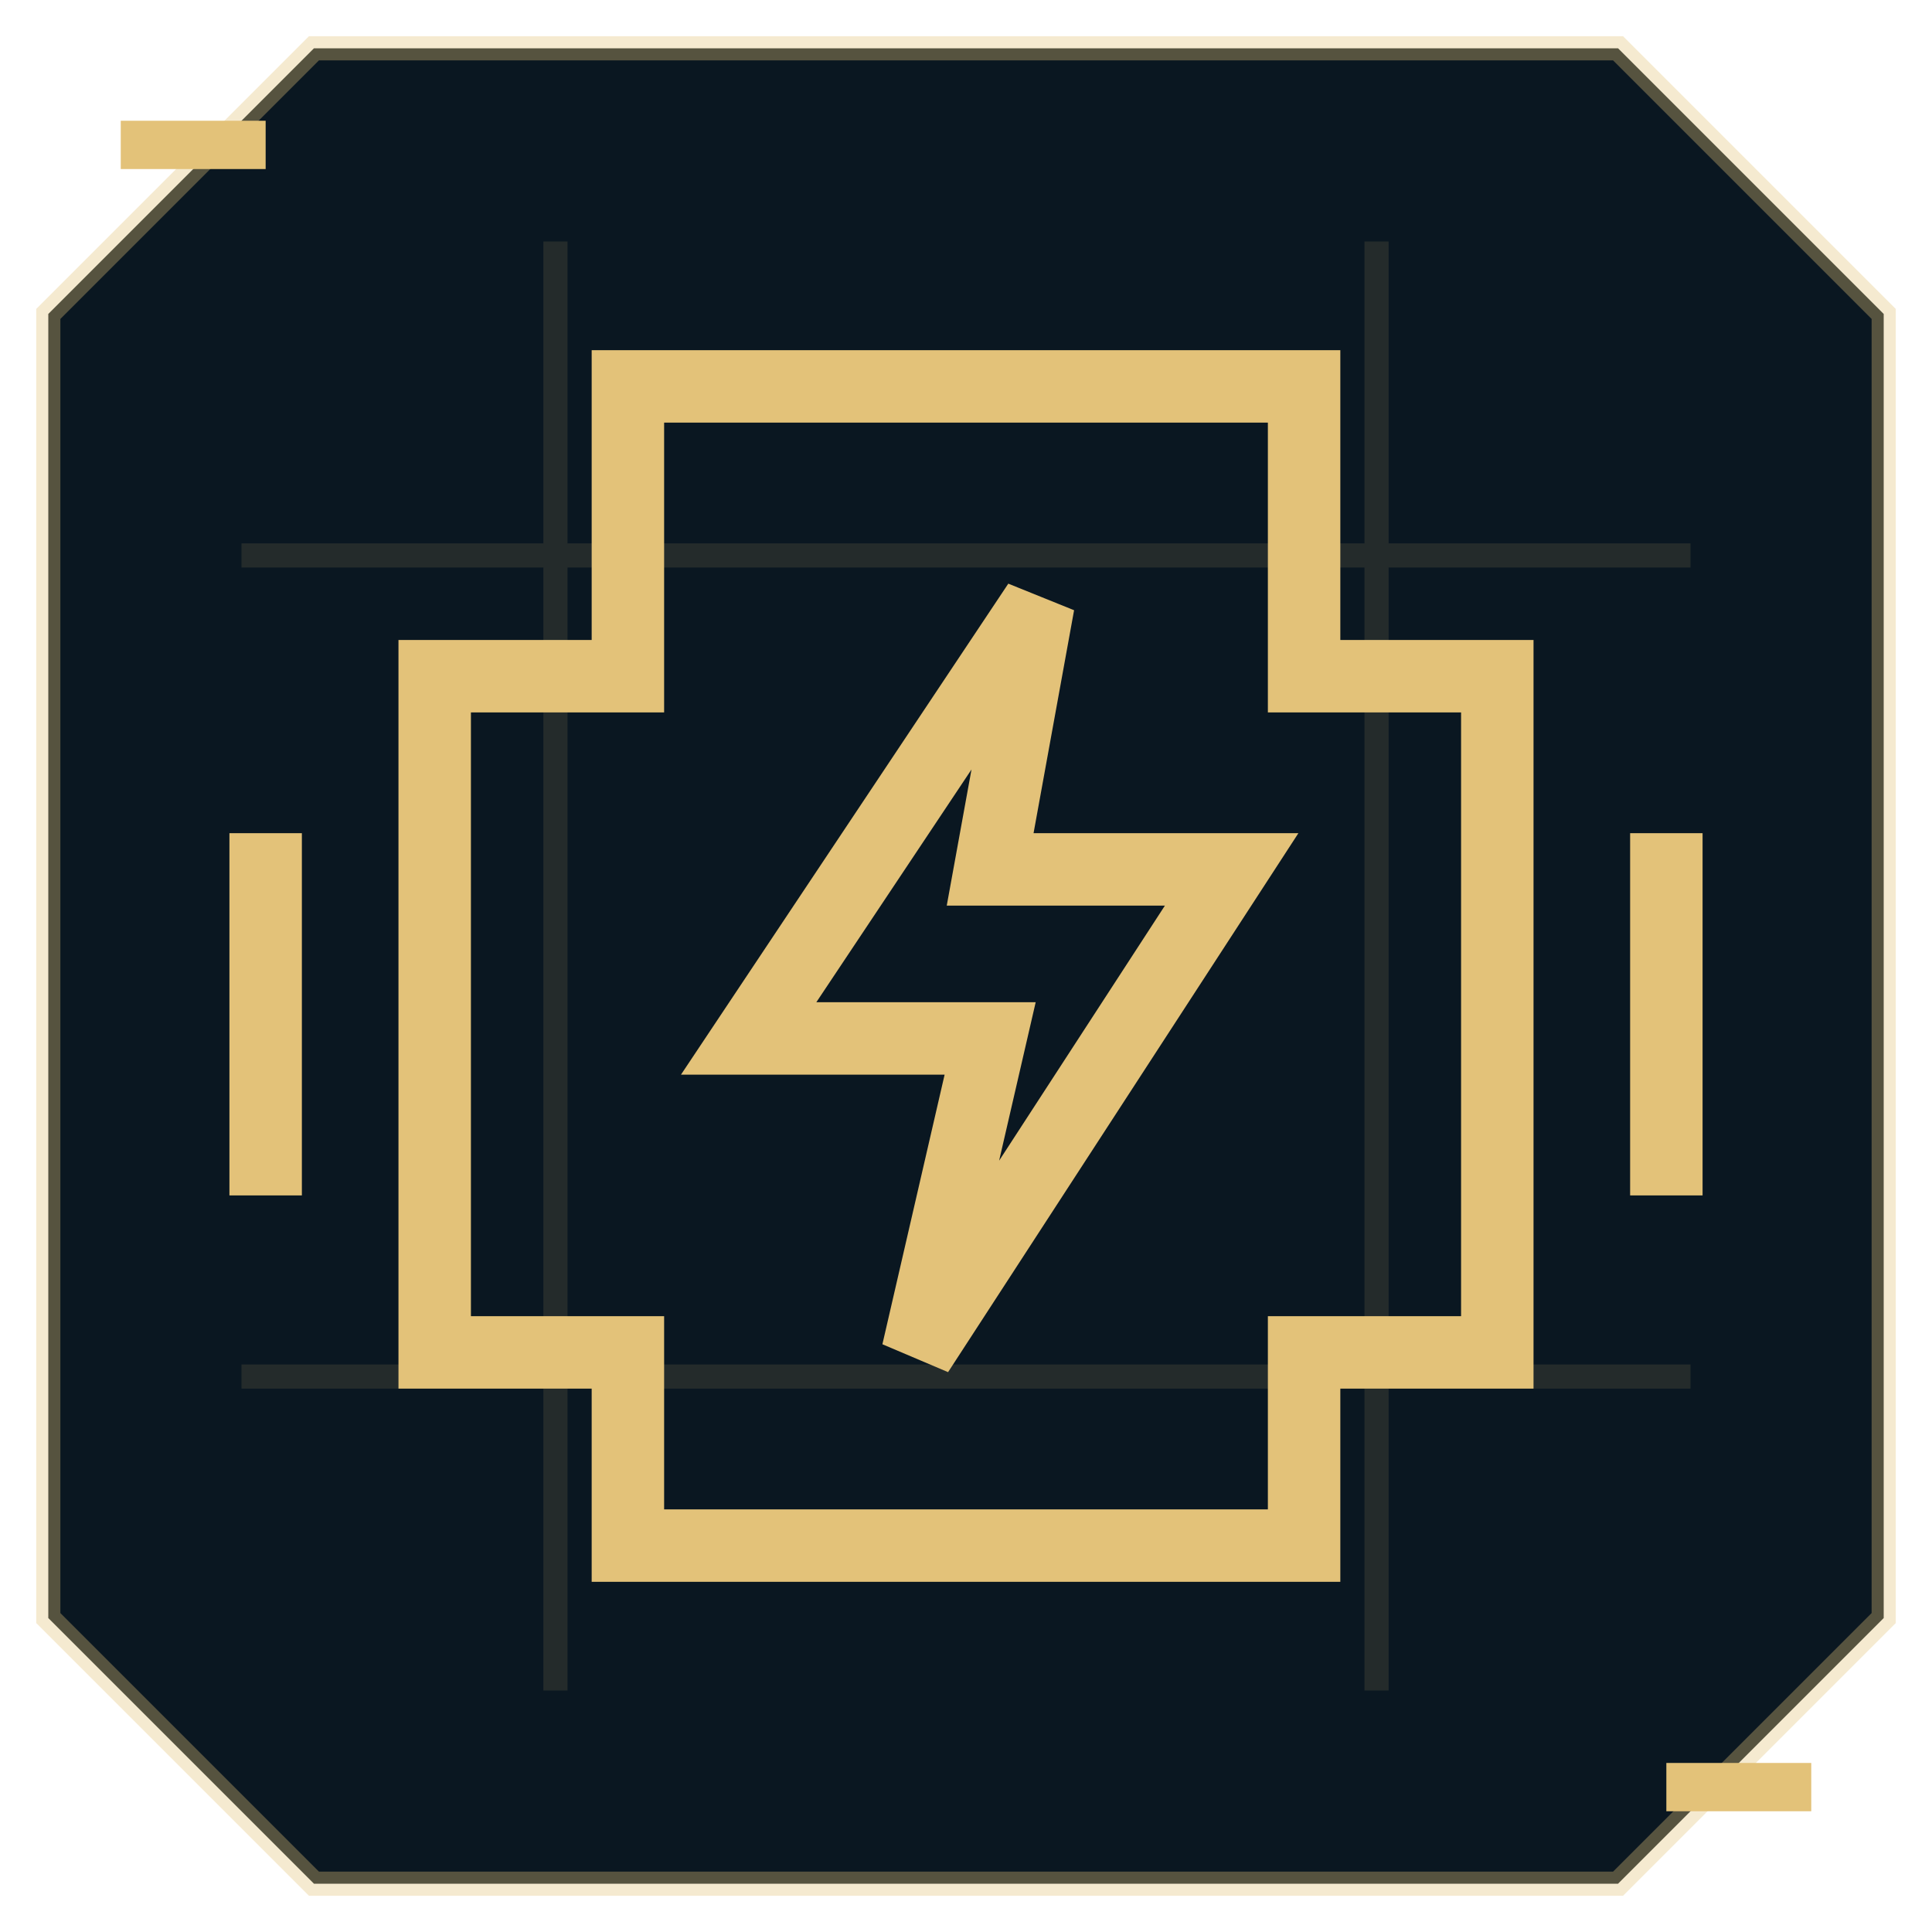
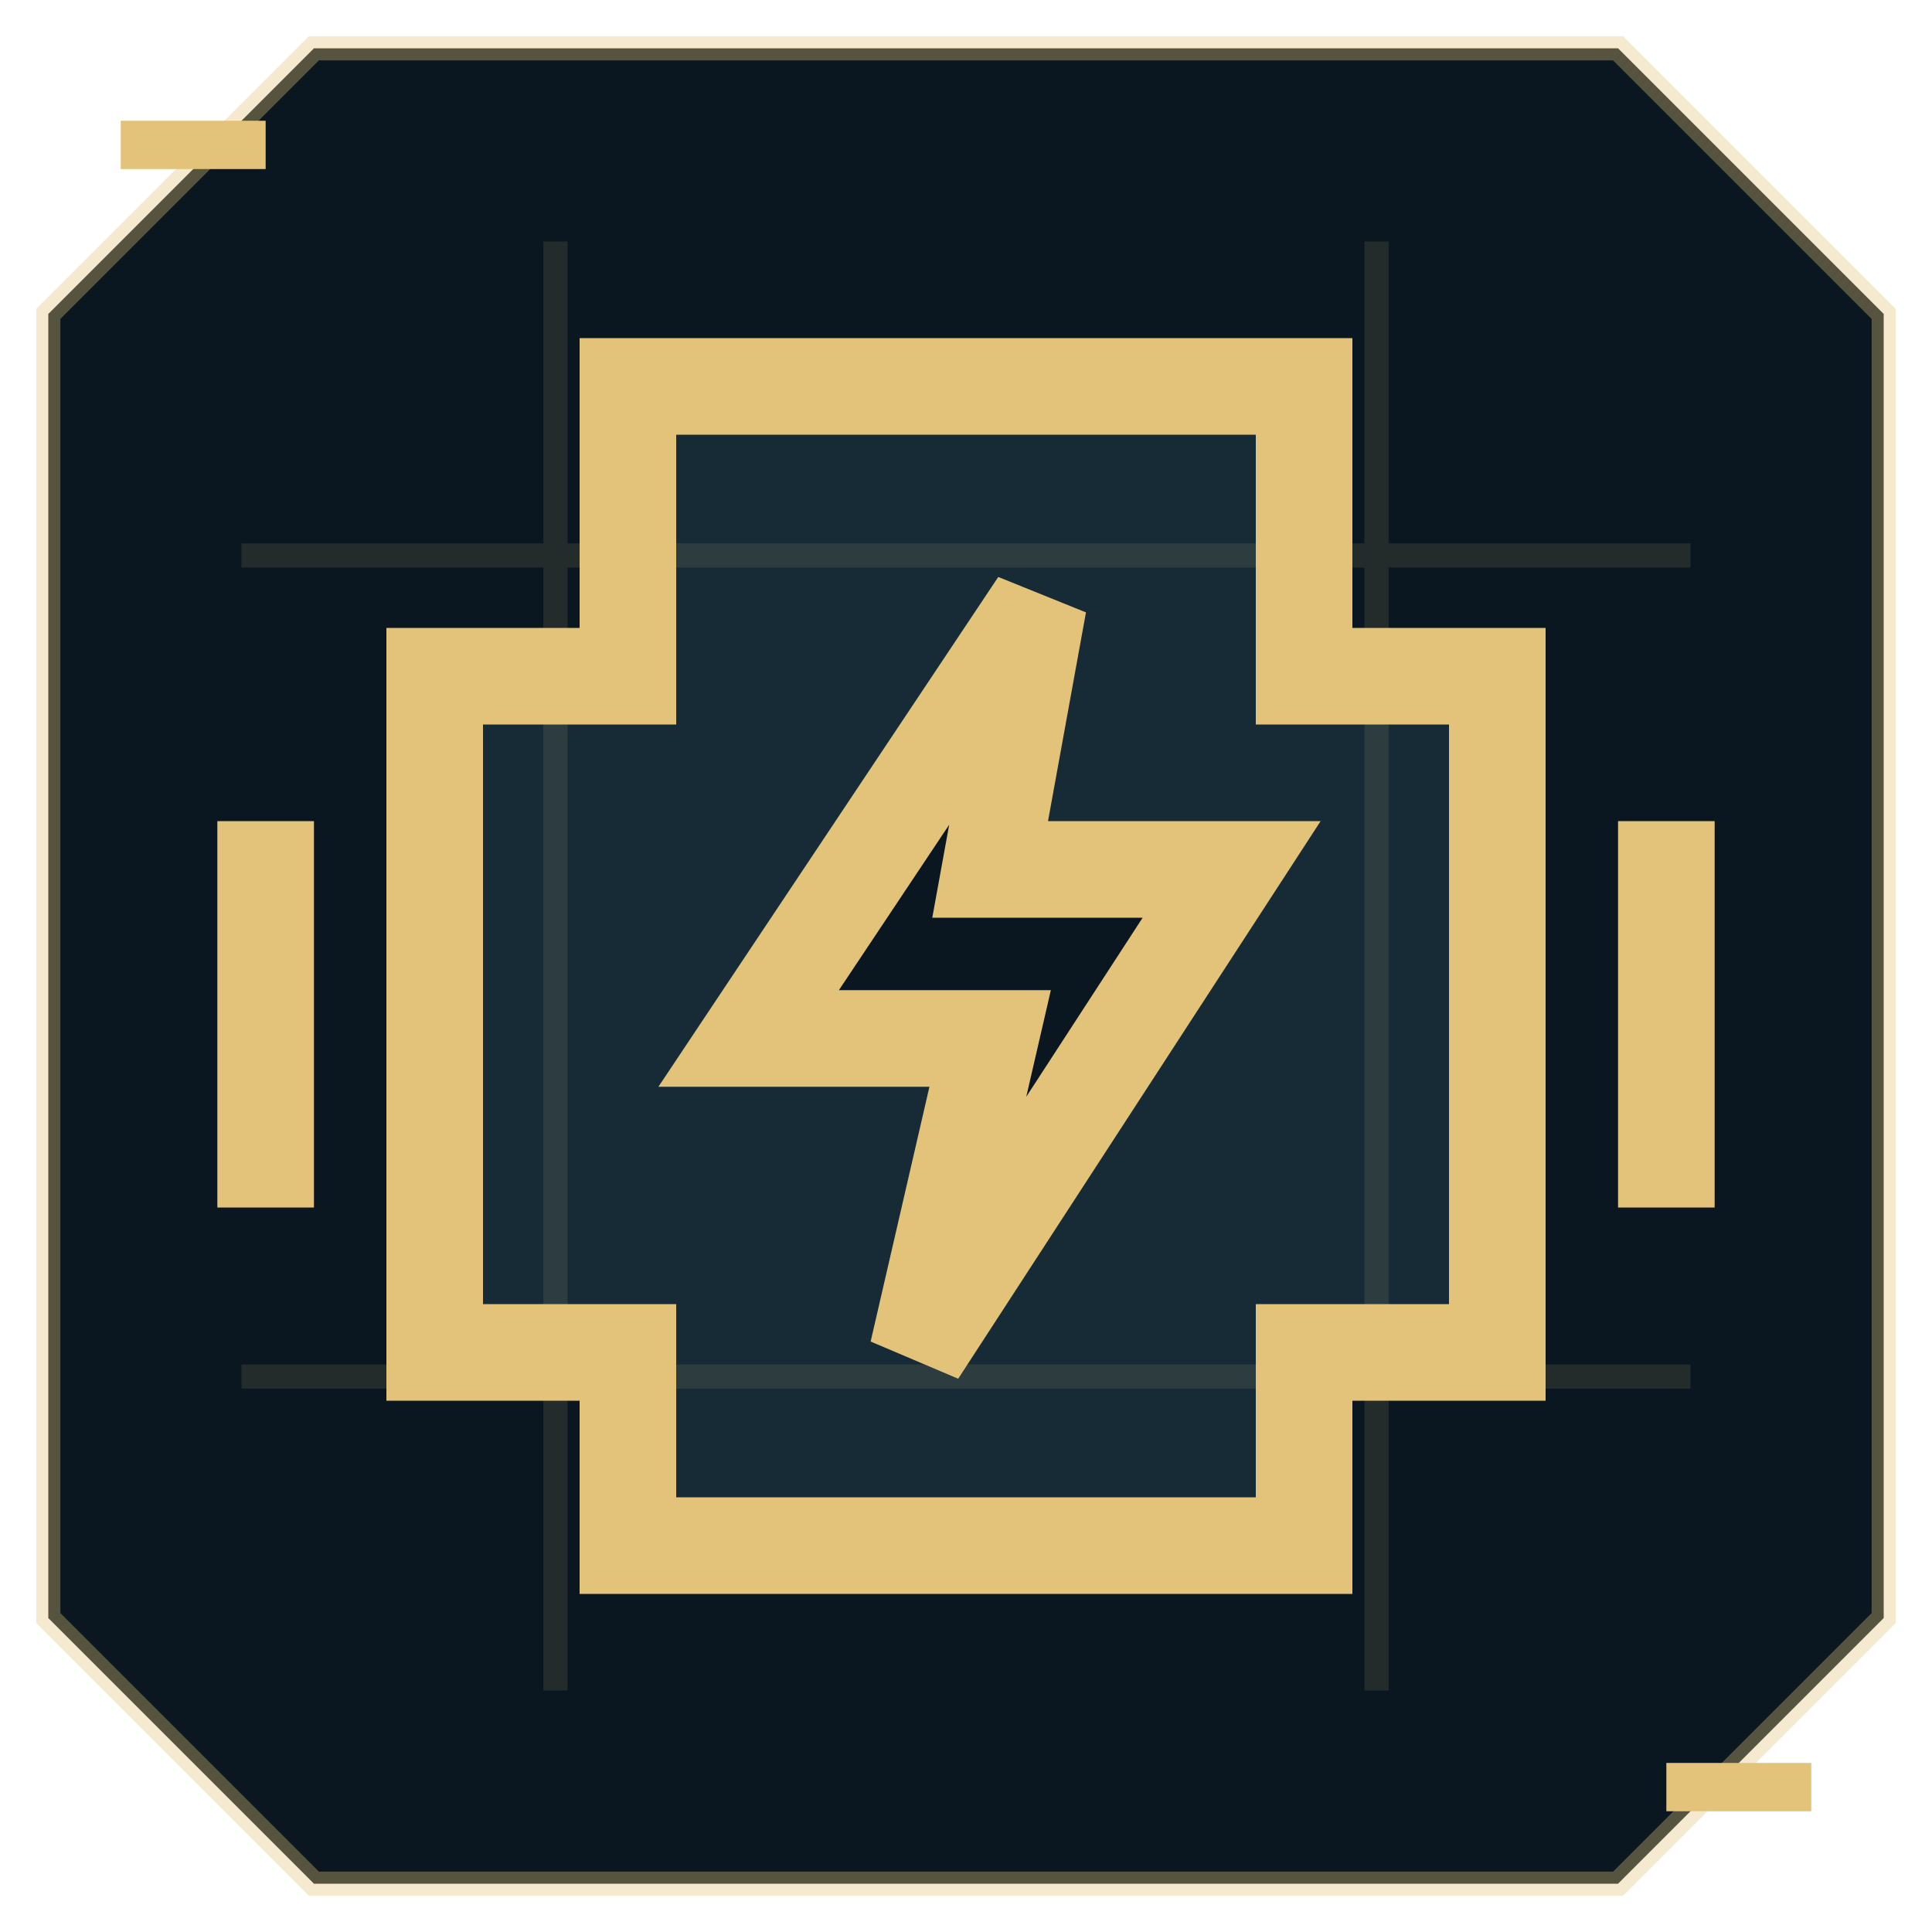
<svg xmlns="http://www.w3.org/2000/svg" width="80" height="80" viewBox="0 0 80 80">
  <path fill="#0a1721" stroke="#e3c279" stroke-opacity=".35" d="M13 2h54l11 11v54L67 78H13L2 67V13z" />
  <path fill="none" stroke="#e3c279" stroke-opacity=".12" d="M10 23h60M10 57h60M23 10v60M57 10v60" />
-   <g transform="translate(8 8)" stroke="#e3c279" fill="none" stroke-width="3" stroke-linecap="square" stroke-linejoin="miter">
+   <g transform="translate(8 8)" stroke="#e3c279" fill="#83d8f31a" stroke-width="4" stroke-linecap="square" stroke-linejoin="miter">
    <path d="M18 8h28v12h8v28h-8v8H18v-8h-8V20h8zM35 17L23 35h10l-3 13 13-20H33zM3 28v12m58-12v12" />
  </g>
  <path fill="#e3c279" d="M5 5h6v2H5zm64 68h6v2h-6z" />
</svg>
